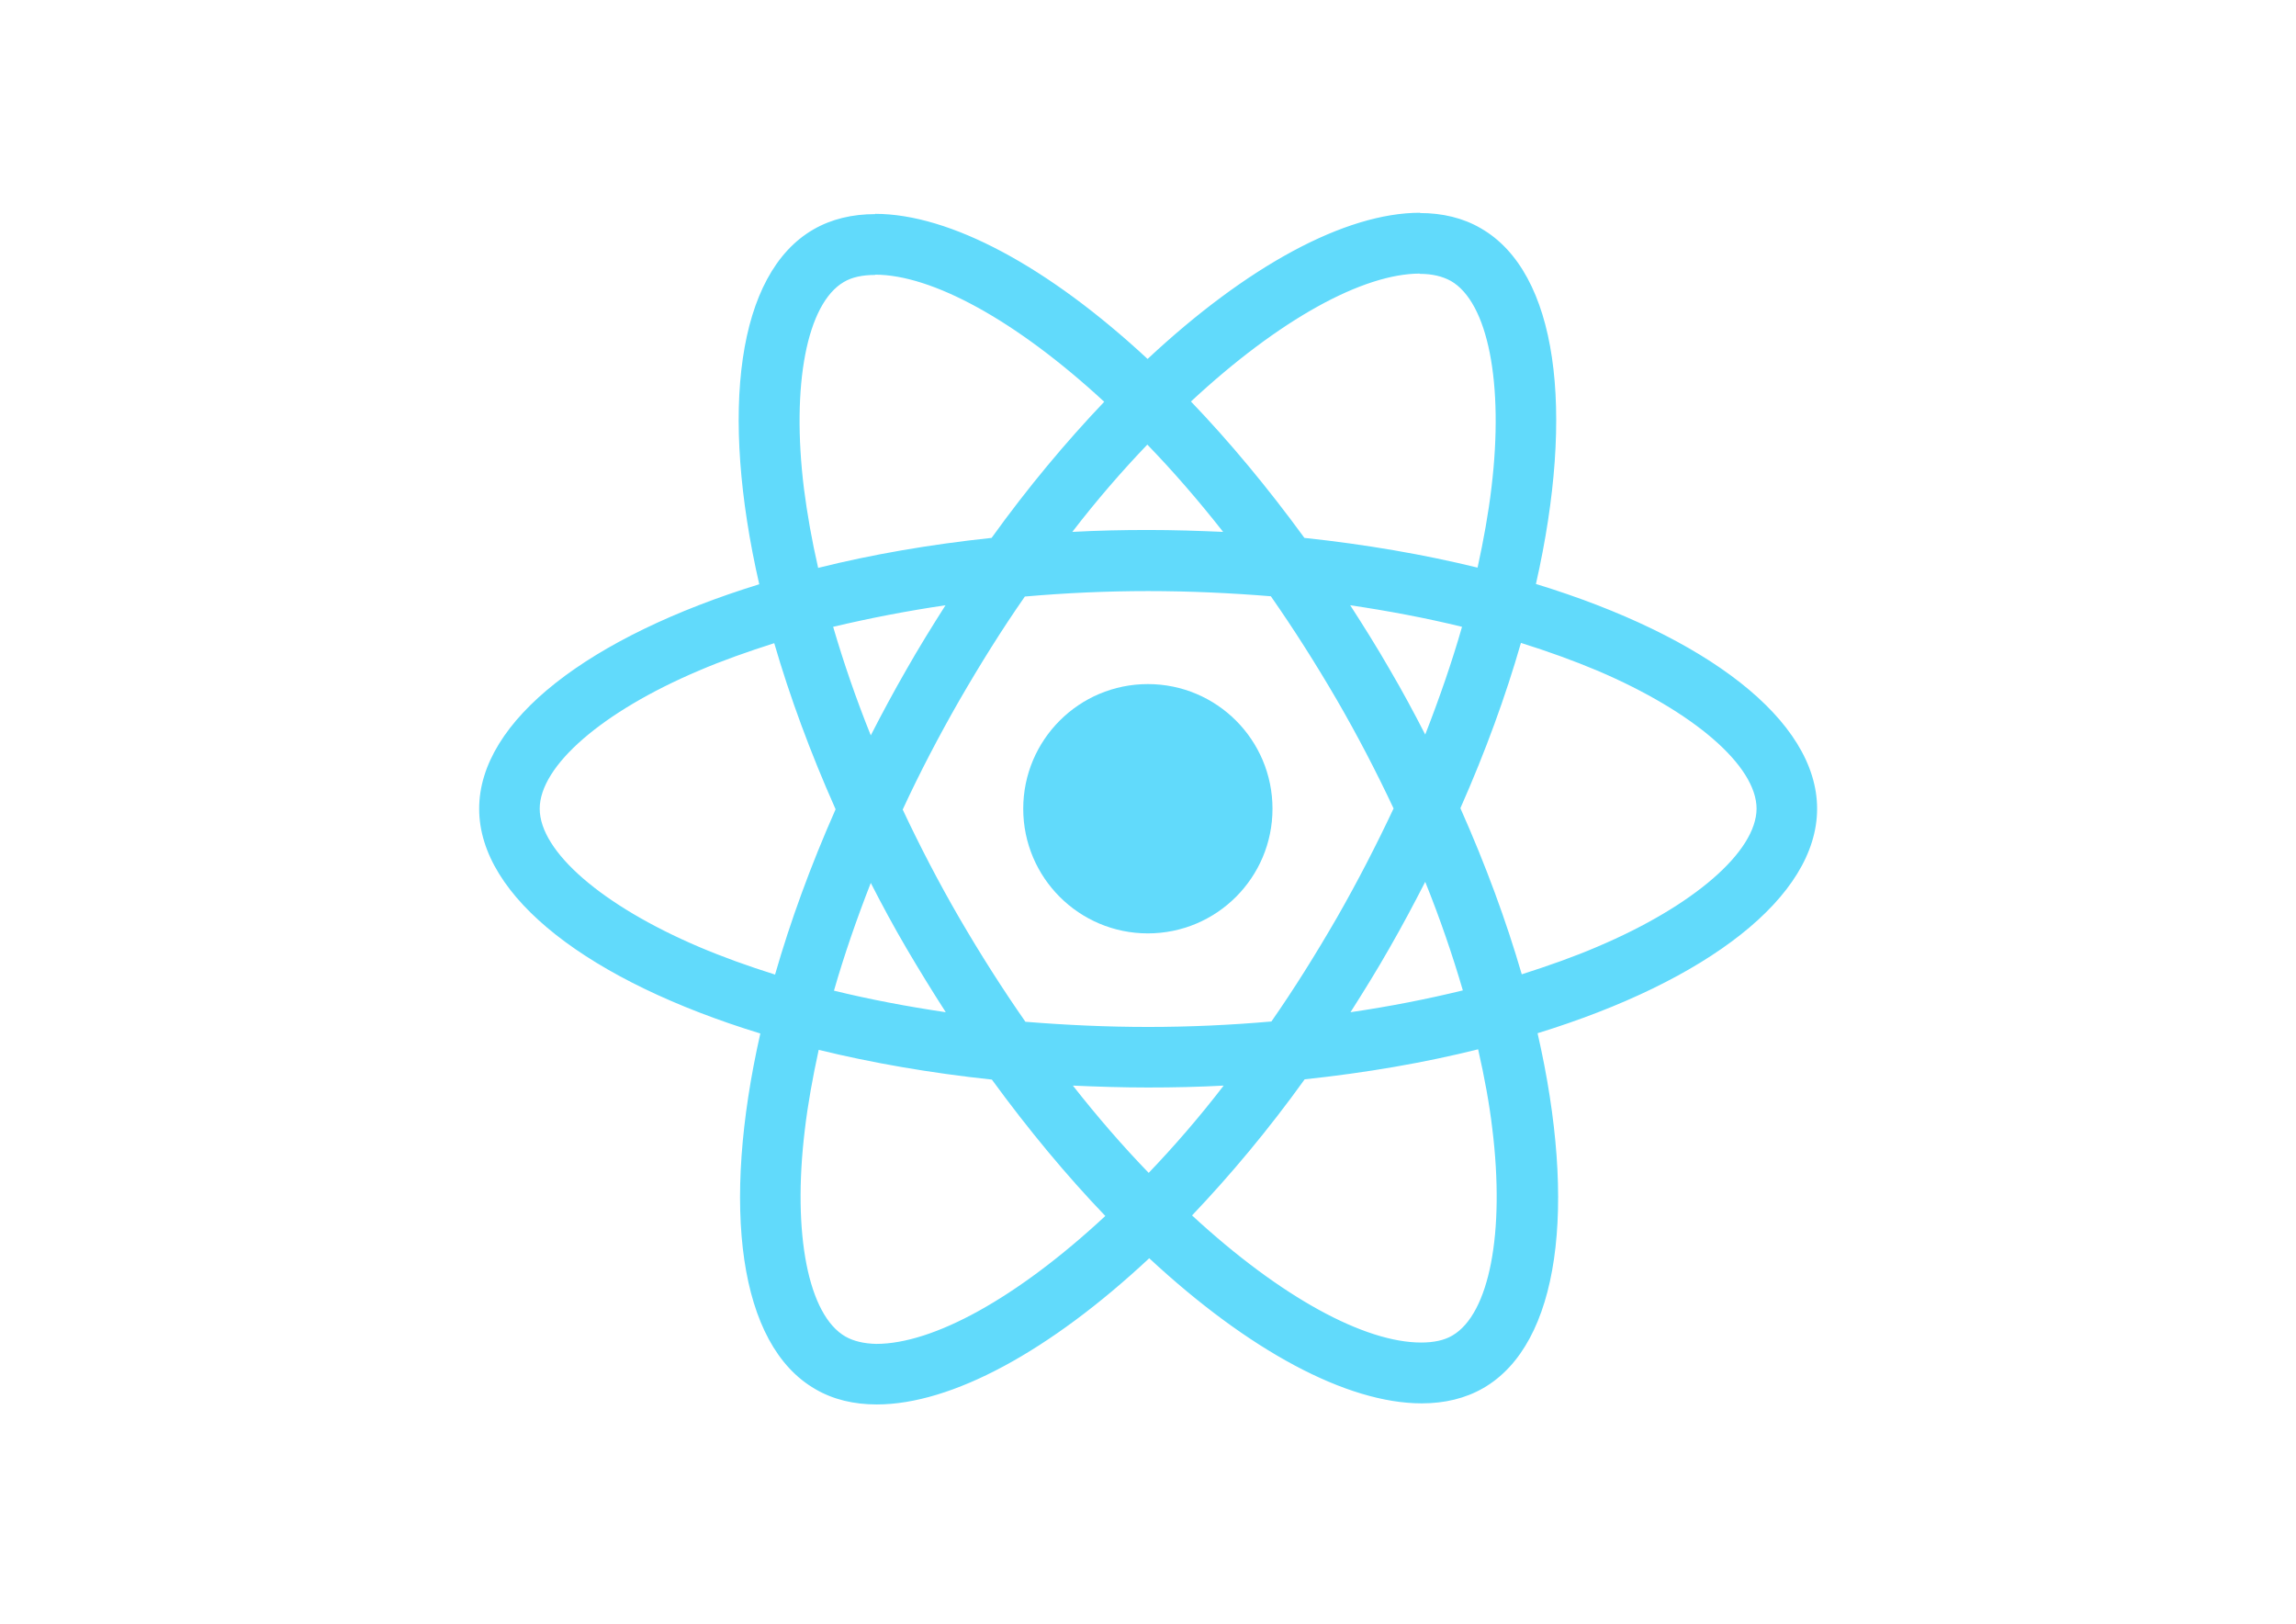
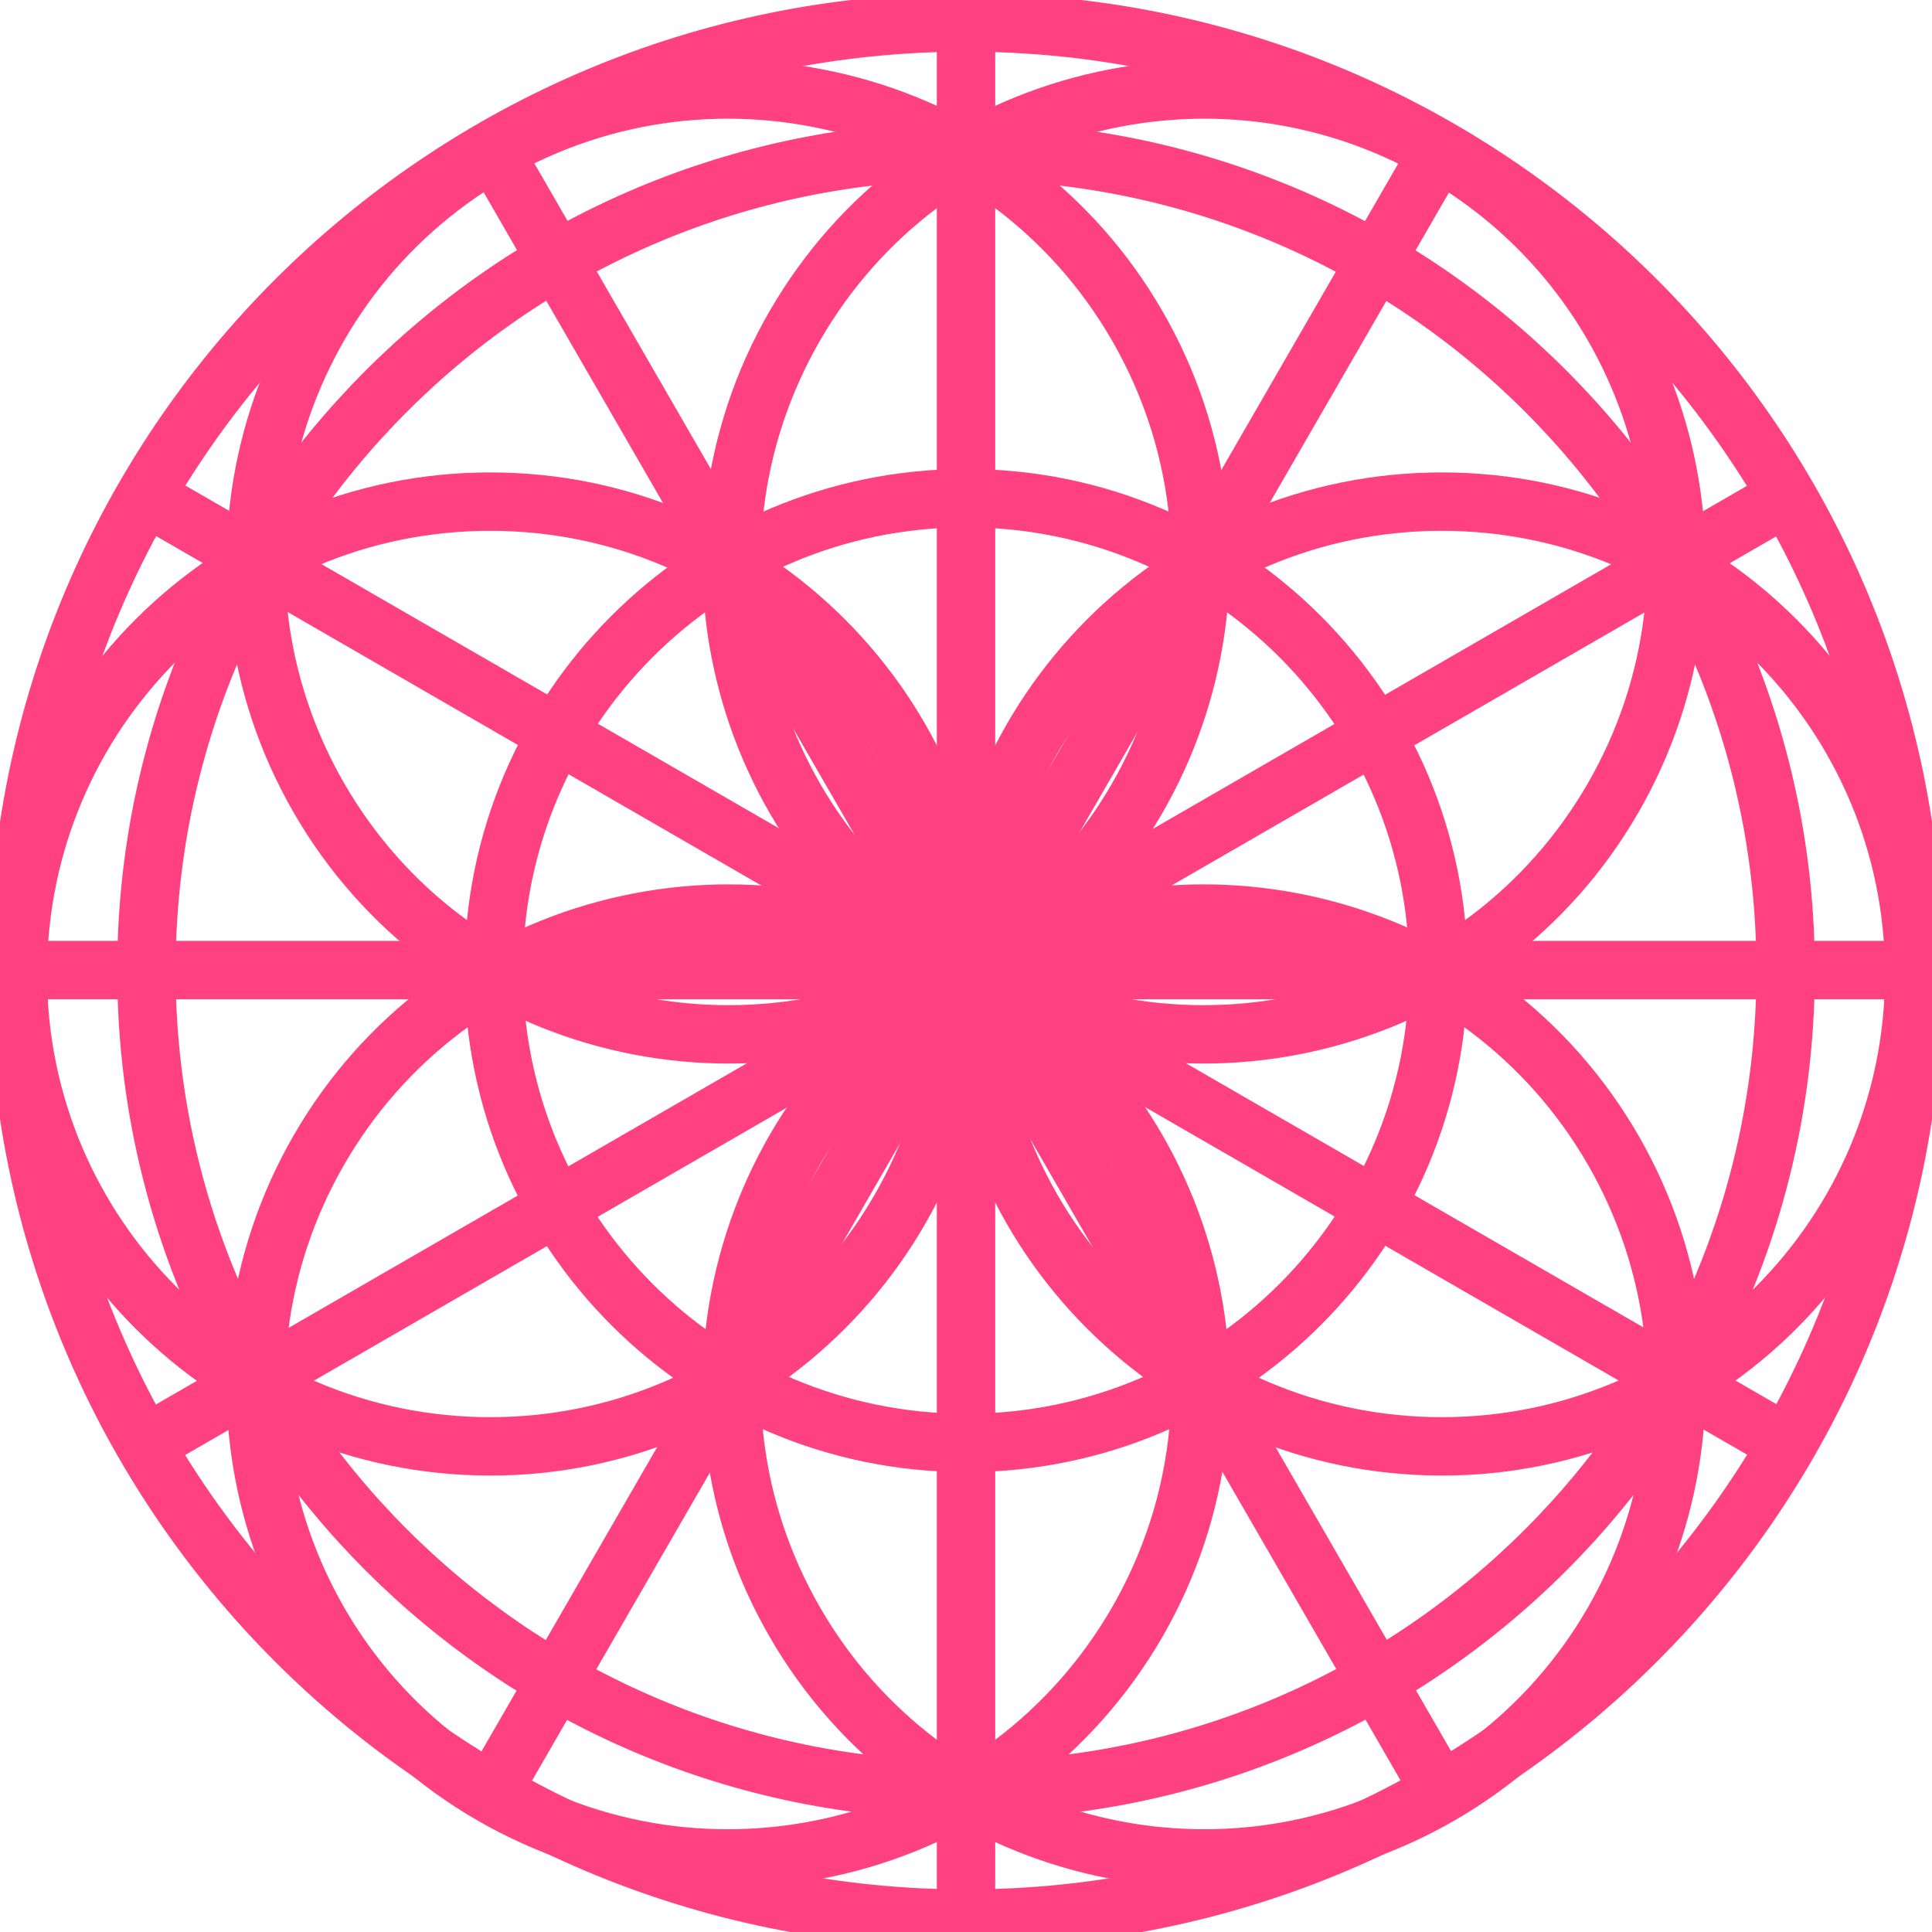
- <svg xmlns="http://www.w3.org/2000/svg" viewBox="0 0 841.9 595.3">
-   <g fill="#61DAFB">
-     <path d="M666.3 296.5c0-32.5-40.7-63.3-103.1-82.4 14.4-63.6 8-114.2-20.2-130.4-6.5-3.8-14.1-5.6-22.4-5.6v22.3c4.6 0 8.3.9 11.4 2.6 13.6 7.8 19.5 37.5 14.9 75.7-1.1 9.4-2.9 19.3-5.1 29.4-19.6-4.8-41-8.5-63.5-10.9-13.5-18.5-27.5-35.3-41.6-50 32.6-30.3 63.2-46.9 84-46.9V78c-27.5 0-63.5 19.6-99.9 53.6-36.4-33.8-72.4-53.2-99.9-53.2v22.3c20.7 0 51.4 16.5 84 46.6-14 14.7-28 31.4-41.3 49.9-22.6 2.4-44 6.1-63.6 11-2.3-10-4-19.7-5.2-29-4.7-38.2 1.1-67.9 14.6-75.8 3-1.8 6.9-2.6 11.5-2.6V78.5c-8.4 0-16 1.8-22.6 5.6-28.1 16.2-34.4 66.7-19.9 130.1-62.2 19.2-102.7 49.9-102.7 82.3 0 32.5 40.7 63.3 103.1 82.4-14.4 63.6-8 114.2 20.2 130.4 6.5 3.8 14.1 5.6 22.5 5.6 27.5 0 63.5-19.6 99.9-53.6 36.4 33.8 72.4 53.2 99.9 53.2 8.4 0 16-1.8 22.6-5.6 28.1-16.2 34.4-66.7 19.9-130.1 62-19.1 102.5-49.9 102.5-82.3zm-130.2-66.7c-3.7 12.9-8.3 26.2-13.5 39.5-4.1-8-8.4-16-13.1-24-4.6-8-9.5-15.8-14.4-23.4 14.2 2.1 27.9 4.7 41 7.9zm-45.8 106.5c-7.8 13.5-15.8 26.3-24.1 38.2-14.9 1.3-30 2-45.2 2-15.1 0-30.2-.7-45-1.9-8.3-11.9-16.4-24.6-24.2-38-7.6-13.1-14.5-26.4-20.8-39.8 6.2-13.4 13.2-26.8 20.7-39.9 7.8-13.5 15.8-26.3 24.1-38.2 14.9-1.3 30-2 45.2-2 15.1 0 30.2.7 45 1.9 8.3 11.9 16.4 24.6 24.2 38 7.6 13.1 14.5 26.4 20.8 39.8-6.3 13.4-13.2 26.8-20.7 39.9zm32.3-13c5.4 13.4 10 26.8 13.8 39.8-13.1 3.2-26.9 5.9-41.2 8 4.9-7.7 9.8-15.6 14.4-23.7 4.6-8 8.9-16.1 13-24.1zM421.2 430c-9.3-9.6-18.6-20.3-27.8-32 9 .4 18.2.7 27.5.7 9.4 0 18.7-.2 27.8-.7-9 11.7-18.3 22.4-27.5 32zm-74.4-58.9c-14.2-2.1-27.9-4.7-41-7.9 3.7-12.9 8.3-26.2 13.5-39.5 4.1 8 8.4 16 13.1 24 4.7 8 9.5 15.8 14.4 23.4zM420.7 163c9.3 9.6 18.6 20.3 27.8 32-9-.4-18.2-.7-27.5-.7-9.4 0-18.7.2-27.8.7 9-11.7 18.3-22.4 27.5-32zm-74 58.9c-4.9 7.7-9.8 15.6-14.4 23.7-4.6 8-8.9 16-13 24-5.4-13.4-10-26.8-13.8-39.8 13.1-3.1 26.9-5.8 41.2-7.9zm-90.5 125.2c-35.4-15.1-58.3-34.9-58.3-50.6 0-15.7 22.9-35.6 58.3-50.6 8.6-3.7 18-7 27.7-10.1 5.7 19.6 13.2 40 22.5 60.9-9.2 20.8-16.6 41.1-22.2 60.6-9.9-3.1-19.3-6.5-28-10.2zM310 490c-13.6-7.8-19.5-37.5-14.9-75.7 1.1-9.4 2.9-19.3 5.1-29.4 19.6 4.8 41 8.5 63.5 10.9 13.5 18.5 27.5 35.3 41.6 50-32.6 30.3-63.2 46.9-84 46.9-4.5-.1-8.3-1-11.3-2.7zm237.2-76.2c4.7 38.2-1.1 67.9-14.6 75.8-3 1.8-6.9 2.6-11.5 2.6-20.7 0-51.4-16.5-84-46.6 14-14.7 28-31.4 41.3-49.9 22.6-2.4 44-6.1 63.6-11 2.3 10.1 4.1 19.8 5.2 29.1zm38.5-66.7c-8.6 3.7-18 7-27.7 10.1-5.7-19.6-13.2-40-22.5-60.9 9.2-20.8 16.6-41.1 22.2-60.6 9.9 3.1 19.3 6.5 28.1 10.2 35.4 15.1 58.3 34.9 58.3 50.6-.1 15.7-23 35.6-58.4 50.6zM320.8 78.4z" />
-     <circle cx="420.9" cy="296.5" r="45.7" />
-     <path d="M520.5 78.1z" />
+ <svg xmlns="http://www.w3.org/2000/svg" version="1.1" x="0" y="0" width="364" height="364" viewBox="0, 0, 364, 364">
+   <g id="Layer_1">
+     <g>
+       <path d="M336.425,182.855 C336.425,268.139 267.289,337.275 182.005,337.275 C96.721,337.275 27.585,268.139 27.585,182.855 C27.585,97.571 96.721,28.435 182.005,28.435 C267.289,28.435 336.425,97.571 336.425,182.855 z" fill-opacity="0" stroke="#FF4081" stroke-width="11" />
+       <path d="M92.365,94.505 C141.518,94.505 181.364,134.351 181.364,183.504 C181.364,232.657 141.518,272.503 92.365,272.503 C43.213,272.502 3.367,232.656 3.367,183.504 C3.367,134.352 43.213,94.506 92.365,94.505 z" fill-opacity="0" stroke="#FF4081" stroke-width="11" />
+       <path d="M271.645,94.505 C222.492,94.505 182.646,134.351 182.646,183.504 C182.646,232.657 222.492,272.503 271.645,272.503 C320.798,272.503 360.644,232.657 360.644,183.504 C360.644,134.351 320.798,94.505 271.645,94.505 z" fill-opacity="0" stroke="#FF4081" stroke-width="11" />
+       <path d="M303.905,216.635 C279.329,174.07 224.901,159.486 182.335,184.059 C139.77,208.635 125.186,263.062 149.759,305.629 C174.335,348.194 228.762,362.778 271.329,338.205 C313.894,313.629 328.478,259.201 303.905,216.635 z" fill-opacity="0" stroke="#FF4081" stroke-width="11" />
+       <path d="M214.255,61.375 C238.828,103.941 224.244,158.369 181.679,182.945 C139.112,207.518 84.685,192.934 60.109,150.369 C35.536,107.802 50.12,53.375 92.685,28.799 C135.251,4.226 189.679,18.81 214.255,61.375 z" fill-opacity="0" stroke="#FF4081" stroke-width="11" />
+       <path d="M271.005,182.855 C271.005,133.702 231.159,93.856 182.006,93.856 C132.853,93.856 93.007,133.702 93.007,182.855 C93.007,232.008 132.853,271.854 182.006,271.854 C231.159,271.854 271.005,232.008 271.005,182.855 z" fill-opacity="0" stroke="#FF4081" stroke-width="11" />
+       <path d="M360.625,182.855 C360.625,281.504 280.654,361.475 182.005,361.475 C83.356,361.475 3.385,281.504 3.385,182.855 C3.385,84.206 83.356,4.235 182.005,4.235 C280.654,4.235 360.625,84.206 360.625,182.855 z" fill-opacity="0" stroke="#FF4081" stroke-width="11" />
+       <path d="M2.715,182.765 L361.285,182.765 L2.715,182.765 z" fill-opacity="0" stroke="#FF4081" stroke-width="11" />
+       <path d="M182.005,2.525 L182.005,361.095 L182.005,2.525 z" fill-opacity="0" stroke="#FF4081" stroke-width="11" />
+       <path d="M60.105,216.635 C84.681,174.07 139.108,159.486 181.675,184.059 C224.24,208.635 238.824,263.062 214.251,305.629 C189.675,348.194 135.247,362.778 92.681,338.205 C50.116,313.629 35.532,259.201 60.105,216.635 z" fill-opacity="0" stroke="#FF4081" stroke-width="11" />
+       <path d="M149.755,61.375 C125.182,103.941 139.766,158.369 182.331,182.945 C224.897,207.518 279.325,192.934 303.901,150.369 C328.474,107.802 313.89,53.375 271.325,28.799 C228.758,4.226 174.331,18.81 149.755,61.375 z" fill-opacity="0" stroke="#FF4081" stroke-width="11" />
+       <path d="M26.785,93.135 L337.315,272.425 L26.785,93.135 z" fill-opacity="0" stroke="#FF4081" stroke-width="11" />
+       <path d="M272.175,26.685 L92.885,337.215 L272.175,26.685 z" fill-opacity="0" stroke="#FF4081" stroke-width="11" />
+       <path d="M92.445,27.525 L271.735,338.055 L92.445,27.525 z" fill-opacity="0" stroke="#FF4081" stroke-width="11" />
+       <path d="M338.185,92.665 L27.655,271.955 L338.185,92.665 z" fill-opacity="0" stroke="#FF4081" stroke-width="11" />
+     </g>
  </g>
</svg>
